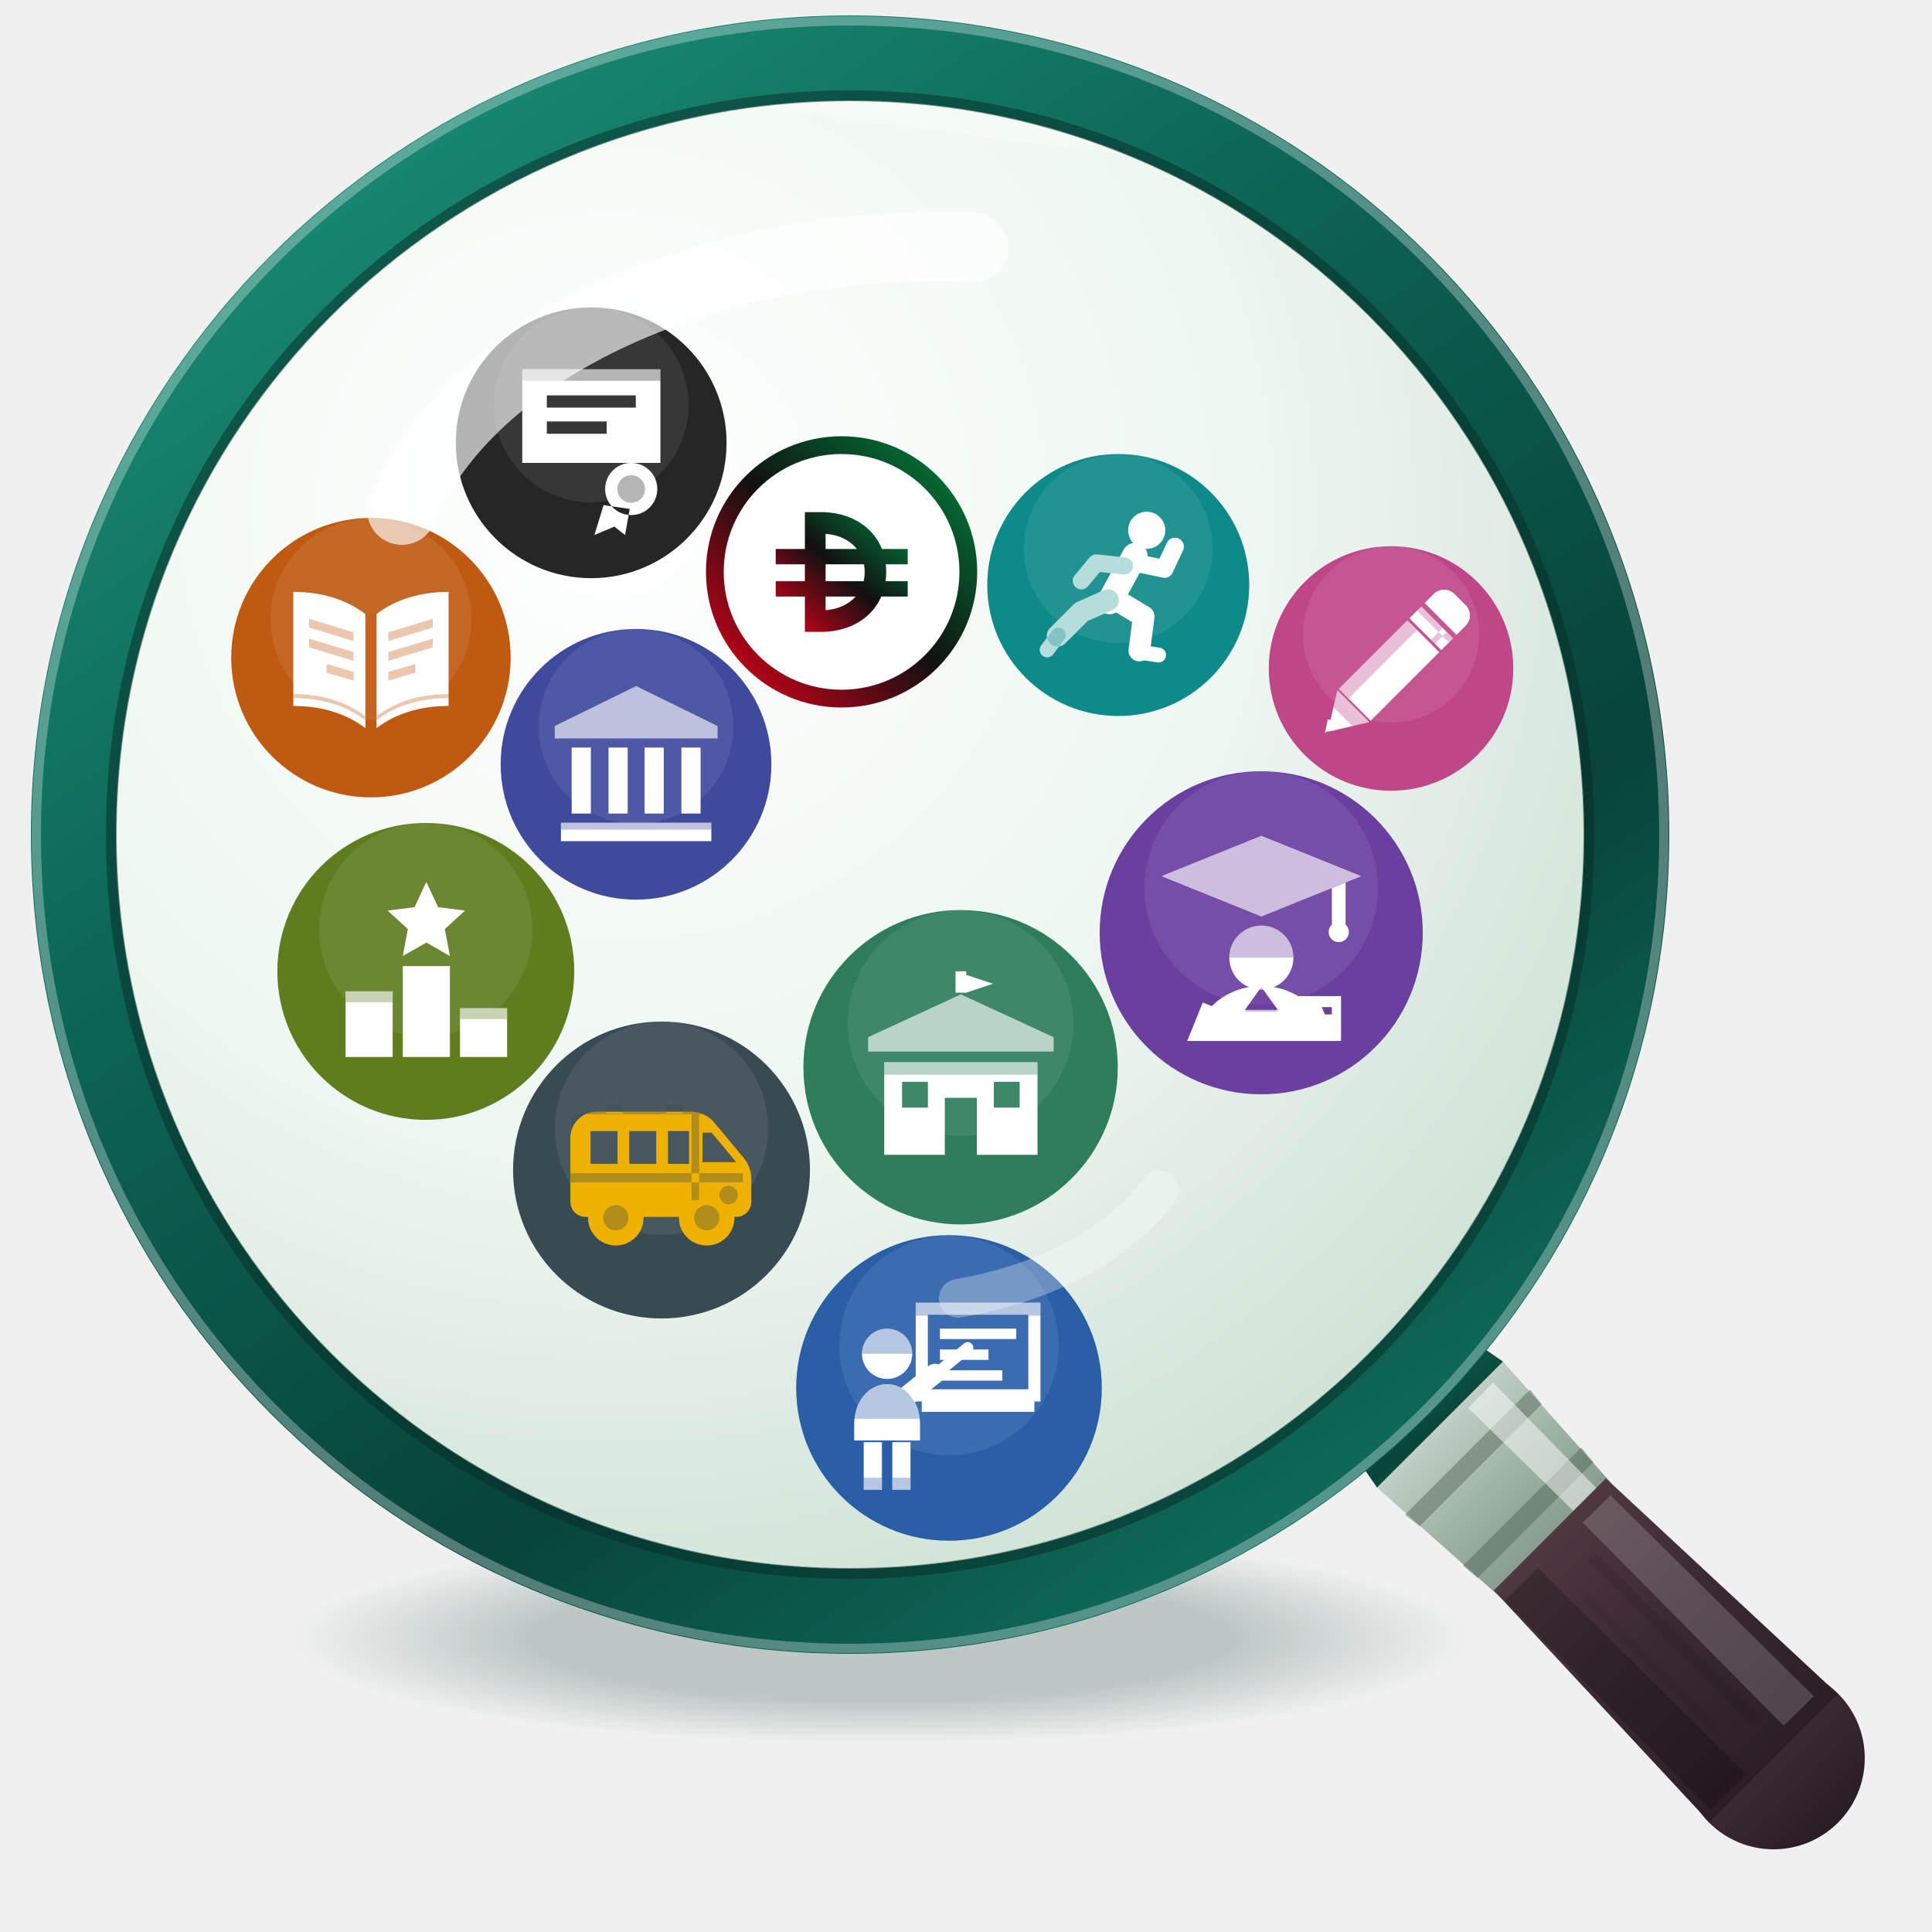
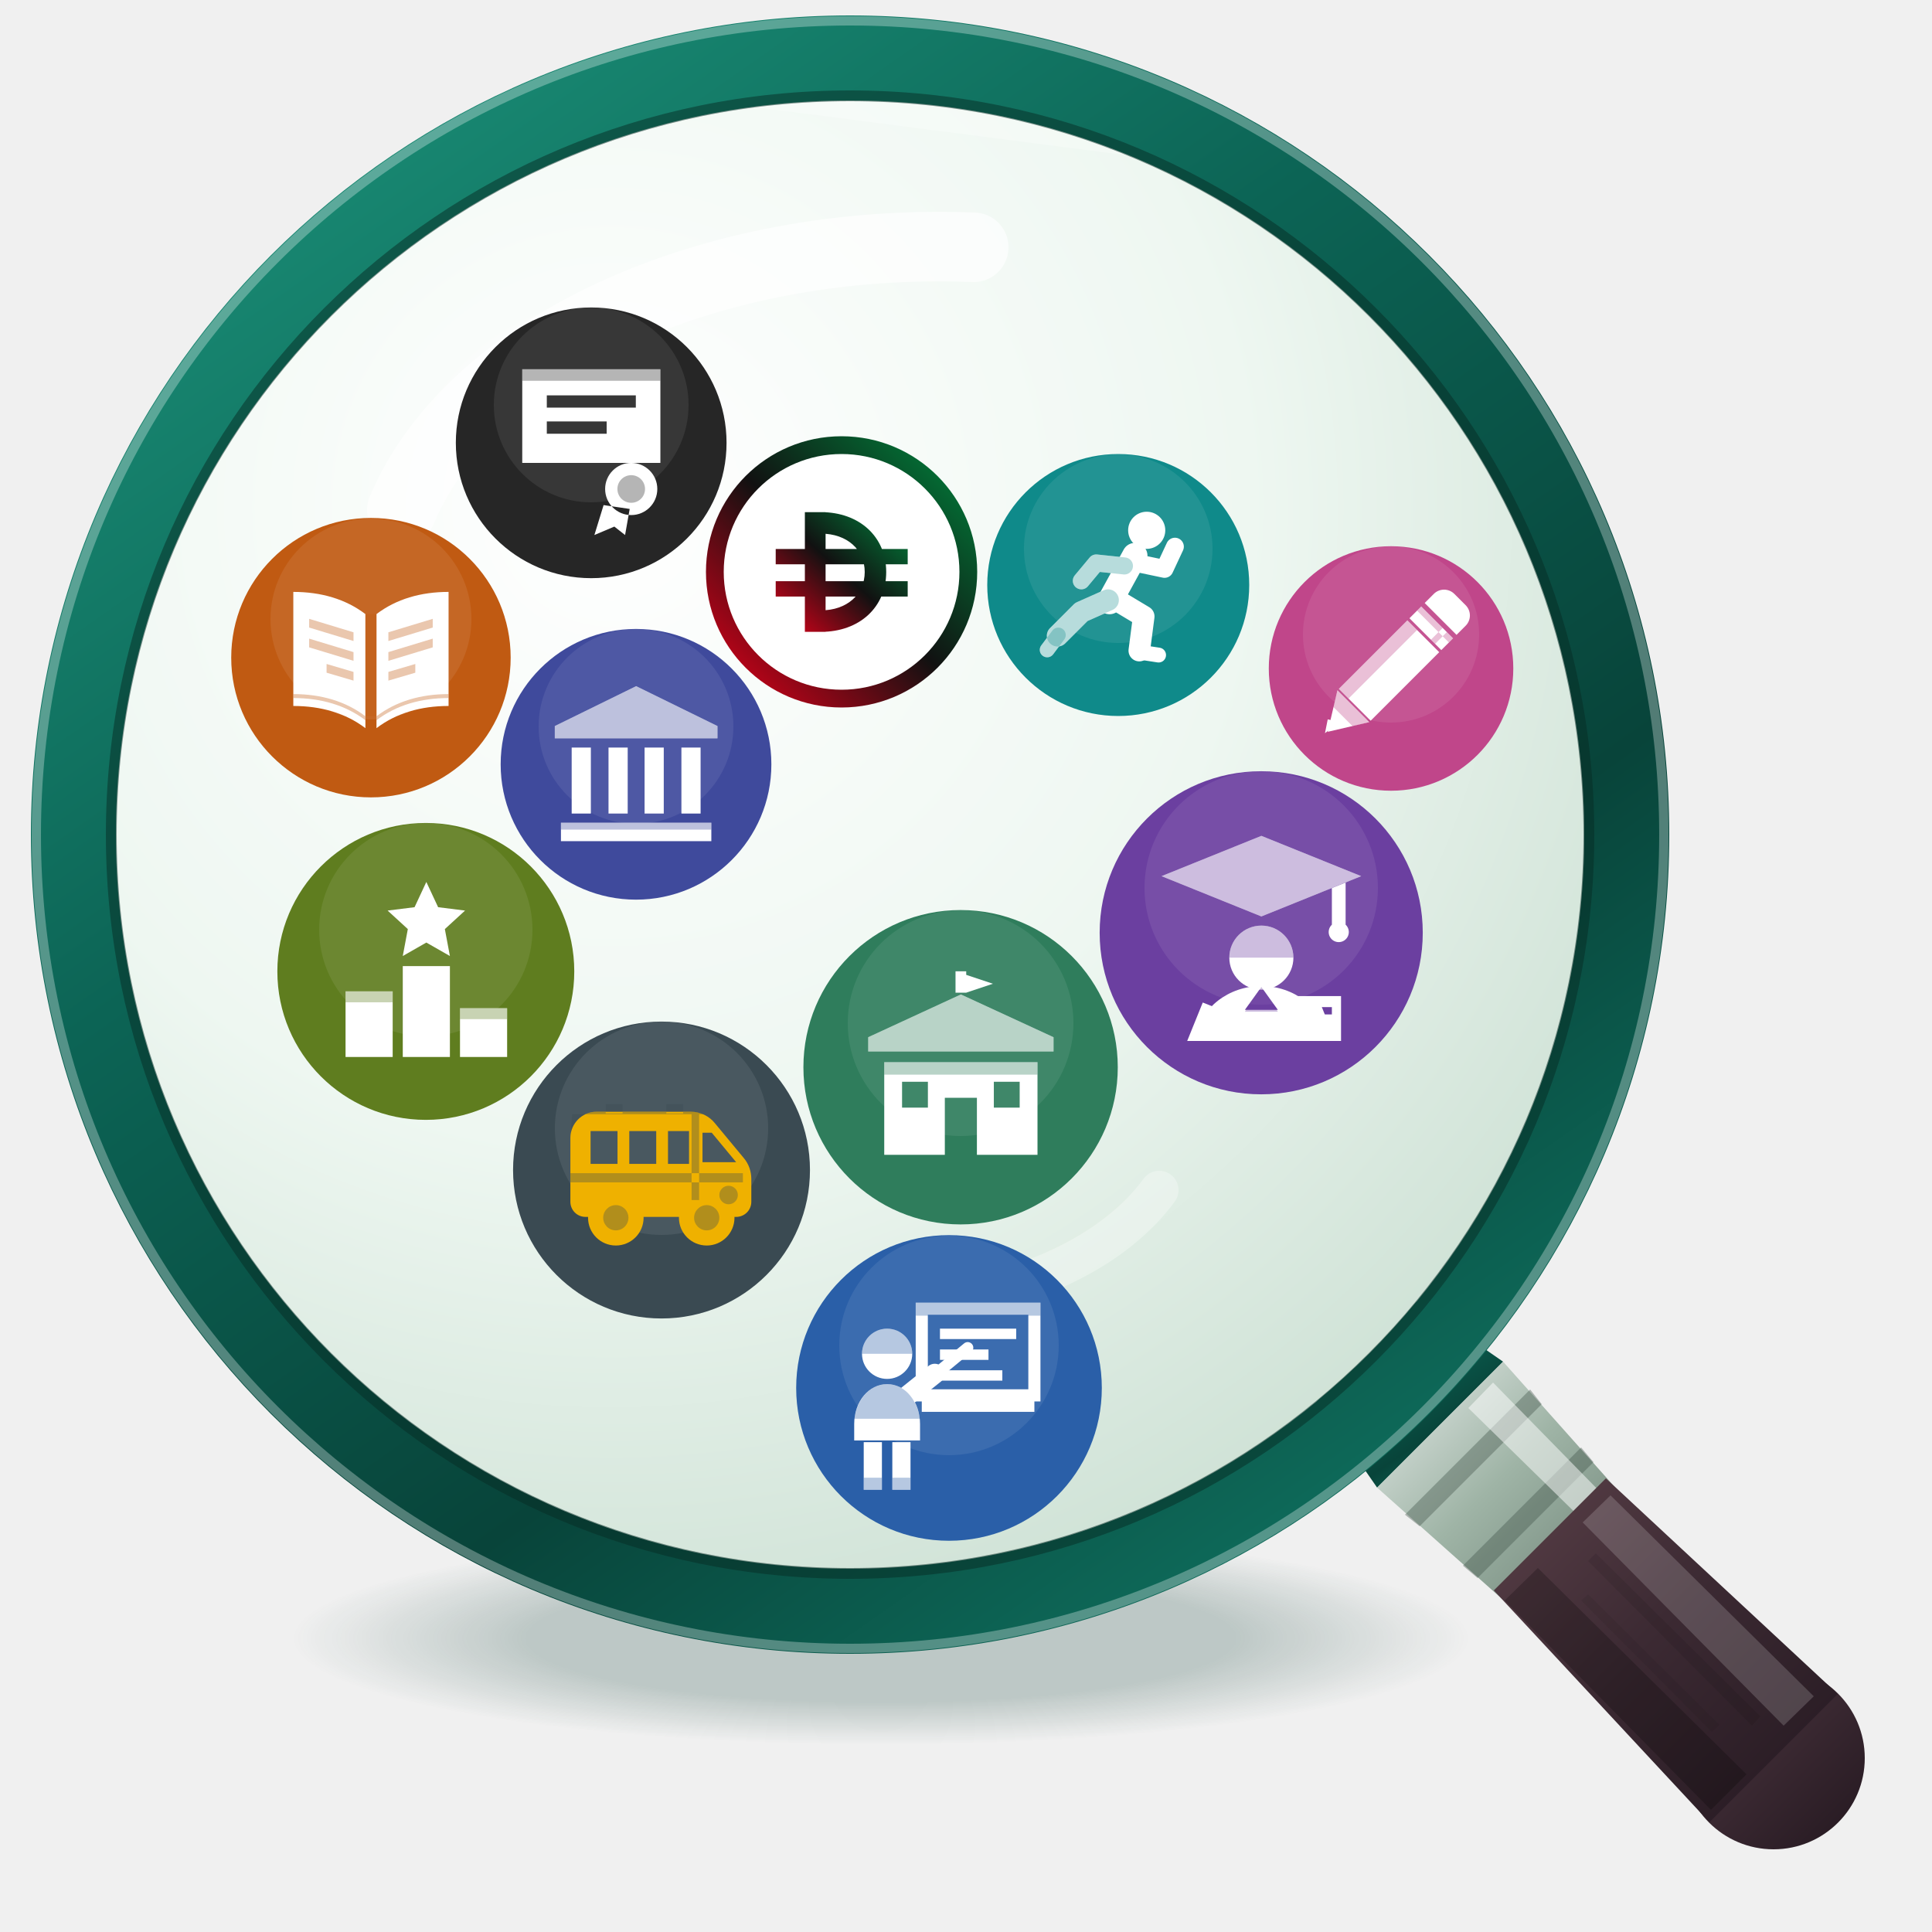
<svg xmlns="http://www.w3.org/2000/svg" viewBox="0 0 250 250" width="250" height="250" role="img" aria-label="Dubai Schools">
  <defs>
    <clipPath id="lensClip">
      <circle cx="110" cy="108" r="95" />
    </clipPath>
    <radialGradient id="glass" cx="34%" cy="28%" r="78%">
      <stop offset="0" stop-color="#ffffff" />
      <stop offset="0.55" stop-color="#eef7f1" />
      <stop offset="1" stop-color="#cfe2d6" />
    </radialGradient>
    <linearGradient id="ringMetal" x1="0.15" y1="0" x2="0.85" y2="1">
      <stop offset="0" stop-color="#1a8d76" />
      <stop offset="0.35" stop-color="#0c6455" />
      <stop offset="0.7" stop-color="#08443a" />
      <stop offset="1" stop-color="#0f7361" />
    </linearGradient>
    <linearGradient id="handleWood" x1="0" y1="0" x2="1" y2="1">
      <stop offset="0" stop-color="#5a4048" />
      <stop offset="0.45" stop-color="#3c2a33" />
      <stop offset="1" stop-color="#241820" />
    </linearGradient>
    <linearGradient id="ferrule" x1="0" y1="0" x2="1" y2="1">
      <stop offset="0" stop-color="#e6ecea" />
      <stop offset="0.5" stop-color="#9fb4a6" />
      <stop offset="1" stop-color="#6f8478" />
    </linearGradient>
    <linearGradient id="dhGrad" x1="0" y1="1" x2="1" y2="0">
      <stop offset="0" stop-color="#e2001a" />
      <stop offset="0.5" stop-color="#111111" />
      <stop offset="1" stop-color="#00843d" />
    </linearGradient>
    <radialGradient id="drop" cx="50%" cy="50%" r="50%">
      <stop offset="0.6" stop-color="#0b3b31" stop-opacity=".22" />
      <stop offset="1" stop-color="#0b3b31" stop-opacity="0" />
    </radialGradient>
  </defs>
  <ellipse cx="114" cy="212" rx="76.32" ry="13.78" fill="url(#drop)" />
  <path d="M170.1 180.8 L178.2 192.5 L194.5 176.2 L182.8 168.1 Z" fill="url(#ringMetal)" />
  <path d="M178.2 192.5 L194.7 207.2 L209.2 192.7 L194.5 176.2 Z" fill="url(#ferrule)" />
  <path d="M181.8 196.0 L183.7 197.5 L199.5 181.7 L198.0 179.8 Z" fill="#3f5148" opacity=".38" />
  <path d="M189.3 202.6 L191.2 204.2 L206.2 189.2 L204.6 187.3 Z" fill="#3f5148" opacity=".38" />
  <path d="M190.0 182.2 L204.3 196.2 L207.2 193.2 L193.2 178.9 Z" fill="#ffffff" opacity=".5" />
  <circle cx="229.5" cy="227.5" r="11.8" fill="url(#handleWood)" />
  <path d="M193.3 205.8 L221.2 235.8 L237.8 219.2 L207.8 191.3 Z" fill="url(#handleWood)" />
  <path d="M204.8 197.0 L230.8 223.3 L234.7 219.5 L208.4 193.5 Z" fill="#ffffff" opacity=".17" />
  <path d="M194.7 207.1 L221.4 234.2 L226.0 229.6 L199.0 202.9 Z" fill="#000000" opacity=".22" />
  <path d="M205.5 202.0 L226.7 223.3 L227.8 222.1 L206.5 201.0 Z" fill="#000000" opacity=".09" />
  <path d="M204.6 207.1 L221.5 224.1 L222.5 223.2 L205.5 206.3 Z" fill="#000000" opacity=".07" />
  <circle cx="110" cy="108" r="95" fill="url(#glass)" />
+   <g clip-path="url(#lensClip)">
+     <path d="M15 90 a 95 95 0 0 1 142.5 -68.4 L 91 13 a 95 95 0 0 0 -77.9 85.5 z" fill="#ffffff" opacity=".26" />
+   </g>
+   <path d="M52 66 a 72 46 0 0 1 74 -34" stroke="#ffffff" stroke-width="9" stroke-linecap="round" fill="none" opacity=".65" />
+   <path d="M150 154 a 40 26 0 0 1 -26 14" stroke="#ffffff" stroke-width="5" stroke-linecap="round" fill="none" opacity=".3" />
  <g clip-path="url(#lensClip)">
    <g class="bub" style="--i:0">
      <circle cx="163.2" cy="120.7" r="20.905" fill="#6b3fa0" />
      <circle cx="163.2" cy="114.9" r="15.1" fill="#fff" opacity=".08" />
      <g transform="translate(149.0 106.5) scale(1.185)">
        <path d="M12 11.2a3.5 3.5 0 1 0 0 7 3.5 3.5 0 0 0 0-7z" fill="#fff" fill-rule="evenodd" />
        <path d="M12 17.8c-3.6 0-6.6 2.4-7.2 5.5l.1.5h14.2l.1-.5c-.6-3.1-3.6-5.5-7.2-5.5zM12 17.9 10.2 20.4h3.6z" fill="#fff" fill-rule="evenodd" />
        <path d="M5.6 19.6 3.9 23.8h2.3l1.4-3.4z" fill="#fff" fill-rule="evenodd" />
        <path d="M18.4 19.6l1.7 4.2h-2.3l-1.4-3.4z" fill="#fff" fill-rule="evenodd" />
        <path d="M15.6 18.9h5.1v4.9h-5.1z M16.6 20.1h3.1v.8h-3.1z M16.6 21.6h2.2v.8h-2.2z" fill="#fff" fill-rule="evenodd" />
        <path d="M12 1.4 22.9 5.8 12 10.2 1.1 5.8z" fill="#fff" fill-rule="evenodd" />
        <path d="M21.2 6.5v4.6a1.1 1.1 0 1 1-1.5 0V7.1z" fill="#fff" fill-rule="evenodd" />
        <path d="M12 1.4 22.9 5.8 12 10.2 1.1 5.8z M12 11.2a3.5 3.5 0 0 0-3.5 3.5h7A3.5 3.5 0 0 0 12 11.2zM12 17.9 10.2 20.6h3.6z" fill="#6b3fa0" fill-rule="evenodd" opacity=".34" />
      </g>
    </g>
    <g class="bub" style="--i:1">
      <circle cx="124.3" cy="138.1" r="20.34" fill="#2f7d5c" />
      <circle cx="124.3" cy="132.4" r="14.6" fill="#fff" opacity=".08" />
      <g transform="translate(110.5 124.3) scale(1.153)">
        <path d="M11.4 1.2h1.2v2.4h-1.2z M12.6 1.6l3 1-3 1zM12 3.8 22.4 8.6v1.6H1.6V8.6zM3.4 11.4h17.2V21.8H3.4zM10.2 15.4h3.6v6.4h-3.6zM5.4 13.6h2.9v2.9H5.4z M15.7 13.6h2.9v2.9h-2.9z" fill="#fff" fill-rule="evenodd" />
        <path d="M12 3.8 22.4 8.6v1.6H1.6V8.6z M3.4 11.4h17.2v1.4H3.4z" fill="#2f7d5c" fill-rule="evenodd" opacity=".34" />
      </g>
    </g>
    <g class="bub" style="--i:2">
      <circle cx="122.8" cy="179.6" r="19.775" fill="#2a5fa8" />
      <circle cx="122.8" cy="174.1" r="14.2" fill="#fff" opacity=".08" />
      <g transform="translate(109.3 166.1) scale(1.121)">
        <path d="M8.2 2.2h14.4v11.4H8.2z M9.6 3.6h11.6v8.6H9.6zM11 5.2h8.8v1.2H11z M11 7.6h5.6v1.2H11z M11 10h7.2v1.2H11zM8.9 13.6h13v1.2h-13z" fill="#fff" fill-rule="evenodd" />
        <path d="M4.9 5.2a2.9 2.9 0 1 0 0 5.8 2.9 2.9 0 0 0 0-5.8z" fill="#fff" fill-rule="evenodd" />
        <path d="M4.9 11.6c-2.1 0-3.8 2-3.8 4.6v1.9h7.6v-1.9c0-2.6-1.7-4.6-3.8-4.6z" fill="#fff" fill-rule="evenodd" />
        <path d="M2.2 18.3h2.1v5.5H2.2z M5.5 18.3h2.1v5.5H5.5z" fill="#fff" fill-rule="evenodd" />
        <path d="M6.4 13.6 10.4 10.4" fill="none" stroke="#fff" stroke-width="2.3" stroke-linecap="round" stroke-linejoin="round" />
        <path d="M10.2 10.7 14.2 7.4" fill="none" stroke="#fff" stroke-width="1.3" stroke-linecap="round" stroke-linejoin="round" />
        <path d="M8.2 2.2h14.4v1.5H8.2z M4.9 5.2a2.9 2.9 0 0 0-2.9 2.9h5.8a2.9 2.9 0 0 0-2.9-2.9zM1.1 15.6c.4-2.4 1.9-4 3.8-4s3.4 1.6 3.8 4zM2.2 22.4h2.1v1.4H2.2z M5.5 22.4h2.1v1.4H5.5z" fill="#2a5fa8" fill-rule="evenodd" opacity=".34" />
      </g>
    </g>
    <g class="bub" style="--i:3">
      <circle cx="85.6" cy="151.4" r="19.21" fill="#3a4a52" />
      <circle cx="85.6" cy="146.0" r="13.8" fill="#fff" opacity=".08" />
      <g transform="translate(72.5 138.3) scale(1.089)">
        <path d="M1.2 8.2c0-1.7 1.4-3.1 3.1-3.1h11.2c1.1 0 2.2.5 2.9 1.4l3.4 4.1c.6.7.9 1.6.9 2.5v2.7c0 1-.8 1.8-1.8 1.8H3c-1 0-1.8-.8-1.8-1.8zM3.6 7.4h3.2v3.9H3.6z M8.2 7.4h3.2v3.9H8.2z M12.8 7.4h2.5v3.9h-2.5zM16.9 7.6h1.1l2.9 3.5h-4z" fill="#efb100" fill-rule="evenodd" />
        <path d="M6.6 14.4a3.3 3.3 0 1 0 0 6.6 3.3 3.3 0 0 0 0-6.6z" fill="#efb100" fill-rule="evenodd" />
        <path d="M17.4 14.4a3.3 3.3 0 1 0 0 6.6 3.3 3.3 0 0 0 0-6.6z" fill="#efb100" fill-rule="evenodd" />
        <path d="M1.2 8.2c0-1.7 1.4-3.1 3.1-3.1h11.2c.5 0 1 .1 1.5.3H1.4zM6.6 16.2a1.5 1.5 0 1 0 0 3 1.5 1.5 0 0 0 0-3z M17.4 16.2a1.5 1.5 0 1 0 0 3 1.5 1.5 0 0 0 0-3zM1.2 12.4h20.5v1.1H1.2zM15.6 5.4h.9v10.2h-.9zM20 13.9a1.1 1.1 0 1 0 0 2.2 1.1 1.1 0 0 0 0-2.2zM5.4 4.2h2v1.1h-2z M12.6 4.2h2v1.1h-2z" fill="#3a4a52" fill-rule="evenodd" opacity=".34" />
      </g>
    </g>
    <g class="bub" style="--i:4">
      <circle cx="55.1" cy="125.7" r="19.21" fill="#5f7d1f" />
      <circle cx="55.1" cy="120.3" r="13.8" fill="#fff" opacity=".08" />
      <g transform="translate(42.1 112.6) scale(1.089)">
        <path d="M12 1.4l1.4 3 3.2.4-2.4 2.2.6 3.2-2.8-1.6-2.8 1.6.6-3.2L7.4 4.8l3.2-.4zM9.2 11.4h5.6v10.8H9.2zM2.4 14.4H8v7.8H2.4zM16 16.4h5.6v5.8H16z" fill="#fff" fill-rule="evenodd" />
        <path d="M2.4 14.4H8v1.3H2.4z M16 16.4h5.6v1.3H16z" fill="#5f7d1f" fill-rule="evenodd" opacity=".34" />
      </g>
    </g>
    <g class="bub" style="--i:5">
      <circle cx="48.0" cy="85.1" r="18.08" fill="#c05a12" />
      <circle cx="48.0" cy="80.1" r="13.0" fill="#fff" opacity=".08" />
      <g transform="translate(35.7 72.8) scale(1.025)">
        <path d="M11.3 6.5C8.8 4.6 5.7 3.7 2.2 3.7v12.9c3.5 0 6.6.9 9.1 2.8zM12.7 6.5c2.5-1.9 5.6-2.8 9.1-2.8v12.9c-3.5 0-6.6.9-9.1 2.8zM2.2 16.6c3.5 0 6.6.9 9.1 2.8v1.5c-2.5-1.9-5.6-2.8-9.1-2.8zM21.8 16.6c-3.5 0-6.6.9-9.1 2.8v1.5c2.5-1.9 5.6-2.8 9.1-2.8z" fill="#fff" fill-rule="evenodd" />
        <path d="M11.3 6.5h1.4v12.9h-1.4zM9.8 8.8 4.2 7.1v1.1l5.6 1.7z M9.8 11.3 4.2 9.6v1.1l5.6 1.7zM9.8 13.8 6.4 12.8v1.1l3.4 1zM14.2 8.8 19.8 7.1v1.1l-5.6 1.7z M14.2 11.3 19.8 9.6v1.1l-5.6 1.7zM14.2 13.8 17.6 12.8v1.1l-3.4 1zM2.2 16.6c3.5 0 6.6.9 9.1 2.8v.5c-2.5-1.9-5.6-2.8-9.1-2.8zM21.8 16.6c-3.5 0-6.6.9-9.1 2.8v.5c2.5-1.9 5.6-2.8 9.1-2.8z" fill="#c05a12" fill-rule="evenodd" opacity=".34" />
      </g>
    </g>
    <g class="bub" style="--i:6">
      <circle cx="82.3" cy="98.9" r="17.515" fill="#3f4a9c" />
      <circle cx="82.3" cy="94.0" r="12.6" fill="#fff" opacity=".08" />
      <g transform="translate(70.4 87.0) scale(0.993)">
        <path d="M12 1.8 22.6 7v1.6H1.4V7zM3.6 9.8h2.5v8.6H3.6z M8.4 9.8h2.5v8.6H8.4z M13.1 9.8h2.5v8.6h-2.5z M17.9 9.8h2.5v8.6h-2.5zM2.2 19.6h19.6v2.4H2.2z" fill="#fff" fill-rule="evenodd" />
        <path d="M12 1.8 22.6 7v1.6H1.4V7z M2.2 19.6h19.6v.9H2.2z" fill="#3f4a9c" fill-rule="evenodd" opacity=".34" />
      </g>
    </g>
    <g class="bub" style="--i:7">
      <circle cx="76.5" cy="57.3" r="17.515" fill="#262626" />
      <circle cx="76.5" cy="52.4" r="12.6" fill="#fff" opacity=".08" />
      <g transform="translate(64.6 45.4) scale(0.993)">
        <path d="M3 2.4h18v12.2H3z M6.2 5.8h11.6v1.6H6.2z M6.2 9.2h7.8v1.6H6.2zM17.2 14.6a3.4 3.4 0 1 0 0 6.8 3.4 3.4 0 0 0 0-6.8zM13.6 20.1 12.4 24l2.6-1.1 1.4 1.1.6-3.4z" fill="#fff" fill-rule="evenodd" />
        <path d="M3 2.4h18v1.5H3z M17.2 16.2a1.8 1.8 0 1 0 0 3.6 1.8 1.8 0 0 0 0-3.6z" fill="#262626" fill-rule="evenodd" opacity=".34" />
      </g>
    </g>
    <g class="bub" style="--i:8">
      <circle cx="108.9" cy="74.0" r="17.515" fill="#ffffff" />
      <circle cx="108.9" cy="69.1" r="12.6" fill="#fff" opacity=".08" />
      <circle cx="108.9" cy="74.0" r="16.4" fill="none" stroke="url(#dhGrad)" stroke-width="2.3" />
      <g transform="translate(97.0 62.1) scale(0.993)">
        <path d="M7.2 4.2h2.7v15.6H7.2zM9.3 4.2c5 0 8.5 3.2 8.5 7.8s-3.5 7.8-8.5 7.8V17c3.4 0 5.7-2.1 5.7-5s-2.3-5-5.7-5zM3.4 9h17.2v2H3.4zM3.4 13.2h17.2v2H3.4z" fill="url(#dhGrad)" />
      </g>
    </g>
    <g class="bub" style="--i:9">
      <circle cx="144.7" cy="75.7" r="16.95" fill="#0f8a8a" />
      <circle cx="144.7" cy="71.0" r="12.2" fill="#fff" opacity=".08" />
      <g transform="translate(133.2 64.2) scale(0.961)">
        <path d="M15.8 2.1a2.5 2.5 0 1 0 0 5 2.5 2.5 0 0 0 0-5z" fill="#fff" fill-rule="evenodd" />
        <path d="M14.2 8.0 10.8 14.2" fill="none" stroke="#fff" stroke-width="3.4" stroke-linecap="round" stroke-linejoin="round" />
        <path d="M12.8 9.4 9.0 9.0 7.0 11.4" fill="none" stroke="#fff" stroke-width="2.3" stroke-linecap="round" stroke-linejoin="round" />
        <path d="M10.6 14.0 7.0 15.6 3.8 18.8" fill="none" stroke="#fff" stroke-width="2.9" stroke-linecap="round" stroke-linejoin="round" />
        <path d="M3.9 18.7 2.4 20.7" fill="none" stroke="#fff" stroke-width="2" stroke-linecap="round" stroke-linejoin="round" />
        <path d="M14.4 9.0 18.2 9.8 19.6 6.8" fill="none" stroke="#fff" stroke-width="2.4" stroke-linecap="round" stroke-linejoin="round" />
        <path d="M11.4 13.8 15.4 16.2 14.8 20.8" fill="none" stroke="#fff" stroke-width="2.9" stroke-linecap="round" stroke-linejoin="round" />
        <path d="M14.8 21.0 17.4 21.4" fill="none" stroke="#fff" stroke-width="2" stroke-linecap="round" stroke-linejoin="round" />
        <path d="M12.8 9.4 9.0 9.0 7.0 11.4" fill="none" stroke="#0f8a8a" stroke-width="2.3" stroke-linecap="round" stroke-linejoin="round" opacity=".3" />
        <path d="M10.6 14.0 7.0 15.6 3.8 18.8" fill="none" stroke="#0f8a8a" stroke-width="2.9" stroke-linecap="round" stroke-linejoin="round" opacity=".3" />
        <path d="M3.9 18.7 2.4 20.7" fill="none" stroke="#0f8a8a" stroke-width="2" stroke-linecap="round" stroke-linejoin="round" opacity=".3" />
      </g>
    </g>
    <g class="bub" style="--i:10">
      <circle cx="180.0" cy="86.5" r="15.82" fill="#c0468a" />
      <circle cx="180.0" cy="82.1" r="11.4" fill="#fff" opacity=".08" />
      <g transform="translate(169.3 75.7) scale(0.896)">
        <path d="M18.1 1.3a2.1 2.1 0 0 1 3 0l1.6 1.6a2.1 2.1 0 0 1 0 3l-1.3 1.3-4.6-4.6z" fill="#fff" fill-rule="evenodd" />
        <path d="M16.3 3.1l4.6 4.6-1.7 1.7-4.6-4.6z" fill="#fff" fill-rule="evenodd" />
        <path d="M14.3 5.1l4.6 4.6-9.9 9.9-4.6-4.6z" fill="#fff" fill-rule="evenodd" />
        <path d="M4.2 15.2l4.6 4.6-6 1.4z" fill="#fff" fill-rule="evenodd" />
        <path d="M2.4 21.4l.4-2 1.6.4z" fill="#fff" fill-rule="evenodd" />
        <path d="M16.3 3.1l4.6 4.6-.6.6-4.6-4.6z M19.4 6.2l.6.6-1.7 1.7-.6-.6zM14.3 5.1l1.4 1.4-9.9 9.9-1.4-1.4zM4.2 15.2l4.6 4.6-2.4.6-2.8-2.8z" fill="#c0468a" fill-rule="evenodd" opacity=".34" />
      </g>
    </g>
-     <path d="M15 90 a 95 95 0 0 1 142.5 -68.4 L 91 13 a 95 95 0 0 0 -77.9 85.5 z" fill="#ffffff" opacity=".26" />
  </g>
  <circle cx="110" cy="108" r="100.5" fill="none" stroke="url(#ringMetal)" stroke-width="11" />
  <circle cx="110" cy="108" r="95.6" fill="none" stroke="#062b24" stroke-width="1.4" opacity=".5" />
  <circle cx="110" cy="108" r="105.3" fill="none" stroke="#ffffff" stroke-width="1.2" opacity=".3" />
-   <path d="M52 66 a 72 46 0 0 1 74 -34" stroke="#ffffff" stroke-width="9" stroke-linecap="round" fill="none" opacity=".65" />
-   <path d="M150 154 a 40 26 0 0 1 -26 14" stroke="#ffffff" stroke-width="5" stroke-linecap="round" fill="none" opacity=".3" />
</svg>
